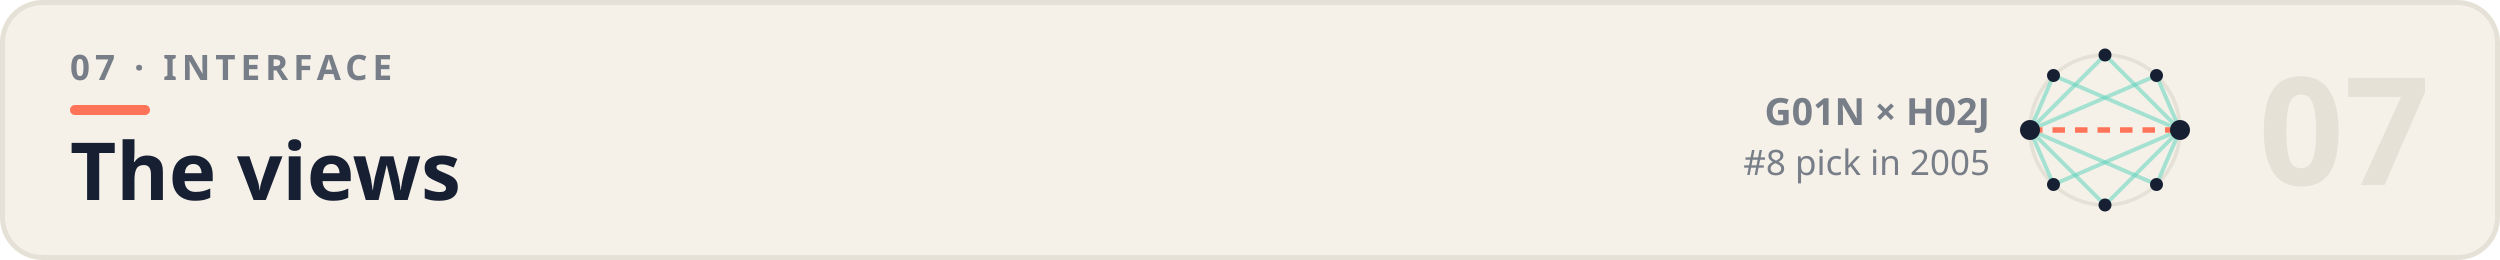
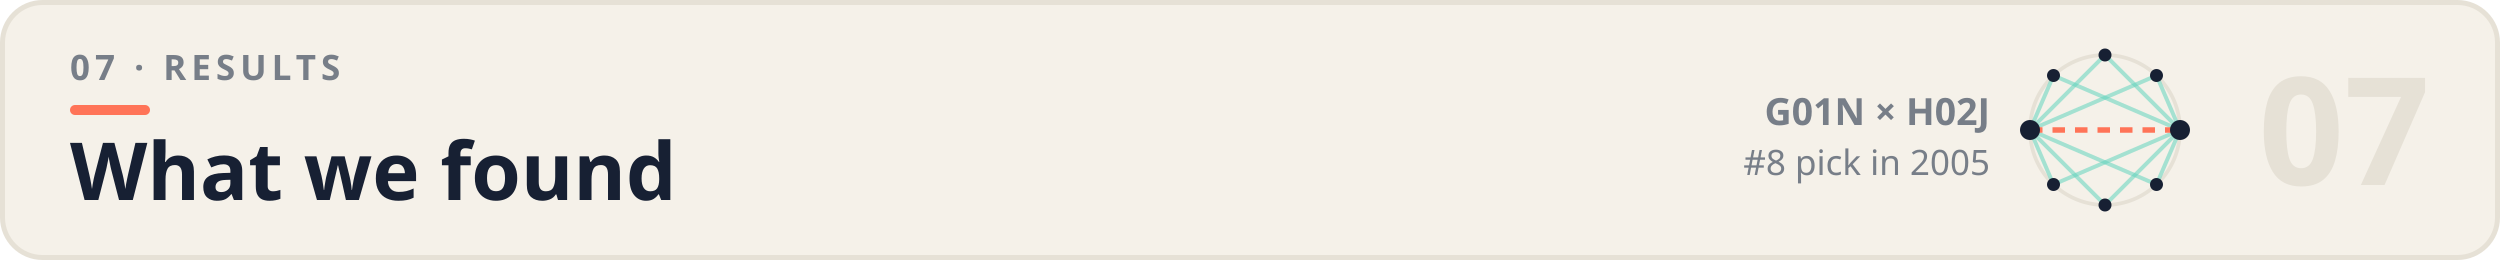
- <svg xmlns="http://www.w3.org/2000/svg" viewBox="0 0 1000 104" width="100%" role="img" aria-label="07. The views (drawn: G01N and H02J, the graph's #8 pick in 2005)">
+ <svg xmlns="http://www.w3.org/2000/svg" viewBox="0 0 1000 104" width="100%" role="img" aria-label="07. What we found (drawn: G01N and H02J, the graph's #8 pick in 2005)">
  <rect x="1" y="1" width="998" height="102" rx="16" fill="#F5F1E9" stroke="#E6E1D6" stroke-width="2" />
-   <text x="28" y="32" text-anchor="start" font-size="14" font-weight="600" letter-spacing="2" fill="#777E88" font-family="system-ui, -apple-system, 'Segoe UI', 'Noto Sans', Helvetica, Arial, sans-serif">07  ·  INTERFACE</text>
+   <text x="28" y="32" text-anchor="start" font-size="14" font-weight="600" letter-spacing="2" fill="#777E88" font-family="system-ui, -apple-system, 'Segoe UI', 'Noto Sans', Helvetica, Arial, sans-serif">07  ·  RESULTS</text>
  <rect x="28" y="42" width="32" height="4" rx="2" fill="#FF7458" />
-   <text x="28" y="80" font-size="32" font-weight="700" fill="#172033" font-family="system-ui, -apple-system, 'Segoe UI', 'Noto Sans', Helvetica, Arial, sans-serif">The views</text>
+   <text x="28" y="80" font-size="32" font-weight="700" fill="#172033" font-family="system-ui, -apple-system, 'Segoe UI', 'Noto Sans', Helvetica, Arial, sans-serif">What we found</text>
  <text x="796" y="50.0" text-anchor="end" font-size="15" font-weight="700" fill="#777E88" font-family="system-ui, -apple-system, 'Segoe UI', 'Noto Sans', Helvetica, Arial, sans-serif">G01N × H02J</text>
  <text x="796" y="70.0" text-anchor="end" font-size="14" fill="#777E88" font-family="system-ui, -apple-system, 'Segoe UI', 'Noto Sans', Helvetica, Arial, sans-serif">#8 pick in 2005</text>
  <circle cx="842" cy="52.0" r="30" fill="none" stroke="#E6E1D6" stroke-width="1.5" />
  <line x1="812.0" y1="52.0" x2="821.4" y2="30.2" stroke="#63D3BE" stroke-width="1.6" stroke-opacity="0.55" />
  <line x1="872.0" y1="52.0" x2="821.4" y2="30.2" stroke="#63D3BE" stroke-width="1.6" stroke-opacity="0.55" />
  <line x1="812.0" y1="52.0" x2="842.0" y2="22.0" stroke="#63D3BE" stroke-width="1.6" stroke-opacity="0.55" />
  <line x1="872.0" y1="52.0" x2="842.0" y2="22.0" stroke="#63D3BE" stroke-width="1.6" stroke-opacity="0.55" />
  <line x1="812.0" y1="52.0" x2="862.6" y2="30.2" stroke="#63D3BE" stroke-width="1.6" stroke-opacity="0.55" />
  <line x1="872.0" y1="52.0" x2="862.6" y2="30.2" stroke="#63D3BE" stroke-width="1.6" stroke-opacity="0.55" />
  <line x1="812.0" y1="52.0" x2="821.4" y2="73.8" stroke="#63D3BE" stroke-width="1.6" stroke-opacity="0.55" />
  <line x1="872.0" y1="52.0" x2="821.4" y2="73.8" stroke="#63D3BE" stroke-width="1.6" stroke-opacity="0.55" />
  <line x1="812.0" y1="52.0" x2="842.0" y2="82.0" stroke="#63D3BE" stroke-width="1.6" stroke-opacity="0.55" />
  <line x1="872.0" y1="52.0" x2="842.0" y2="82.0" stroke="#63D3BE" stroke-width="1.6" stroke-opacity="0.55" />
  <line x1="812.0" y1="52.0" x2="862.6" y2="73.8" stroke="#63D3BE" stroke-width="1.6" stroke-opacity="0.55" />
  <line x1="872.0" y1="52.0" x2="862.6" y2="73.8" stroke="#63D3BE" stroke-width="1.6" stroke-opacity="0.55" />
  <line x1="812" y1="52.0" x2="872" y2="52.0" stroke="#FF7458" stroke-width="2.2" stroke-dasharray="5 4" />
  <circle cx="821.4" cy="30.2" r="2.6" fill="#172033" />
  <circle cx="842.0" cy="22.0" r="2.6" fill="#172033" />
  <circle cx="862.6" cy="30.2" r="2.6" fill="#172033" />
  <circle cx="821.4" cy="73.8" r="2.6" fill="#172033" />
  <circle cx="842.0" cy="82.0" r="2.6" fill="#172033" />
  <circle cx="862.6" cy="73.8" r="2.6" fill="#172033" />
  <circle cx="812" cy="52.0" r="4" fill="#172033" />
  <circle cx="872" cy="52.0" r="4" fill="#172033" />
  <text x="972" y="74.0" text-anchor="end" font-size="60" font-weight="700" fill="#E6E1D6" font-family="system-ui, -apple-system, 'Segoe UI', 'Noto Sans', Helvetica, Arial, sans-serif">07</text>
</svg>
